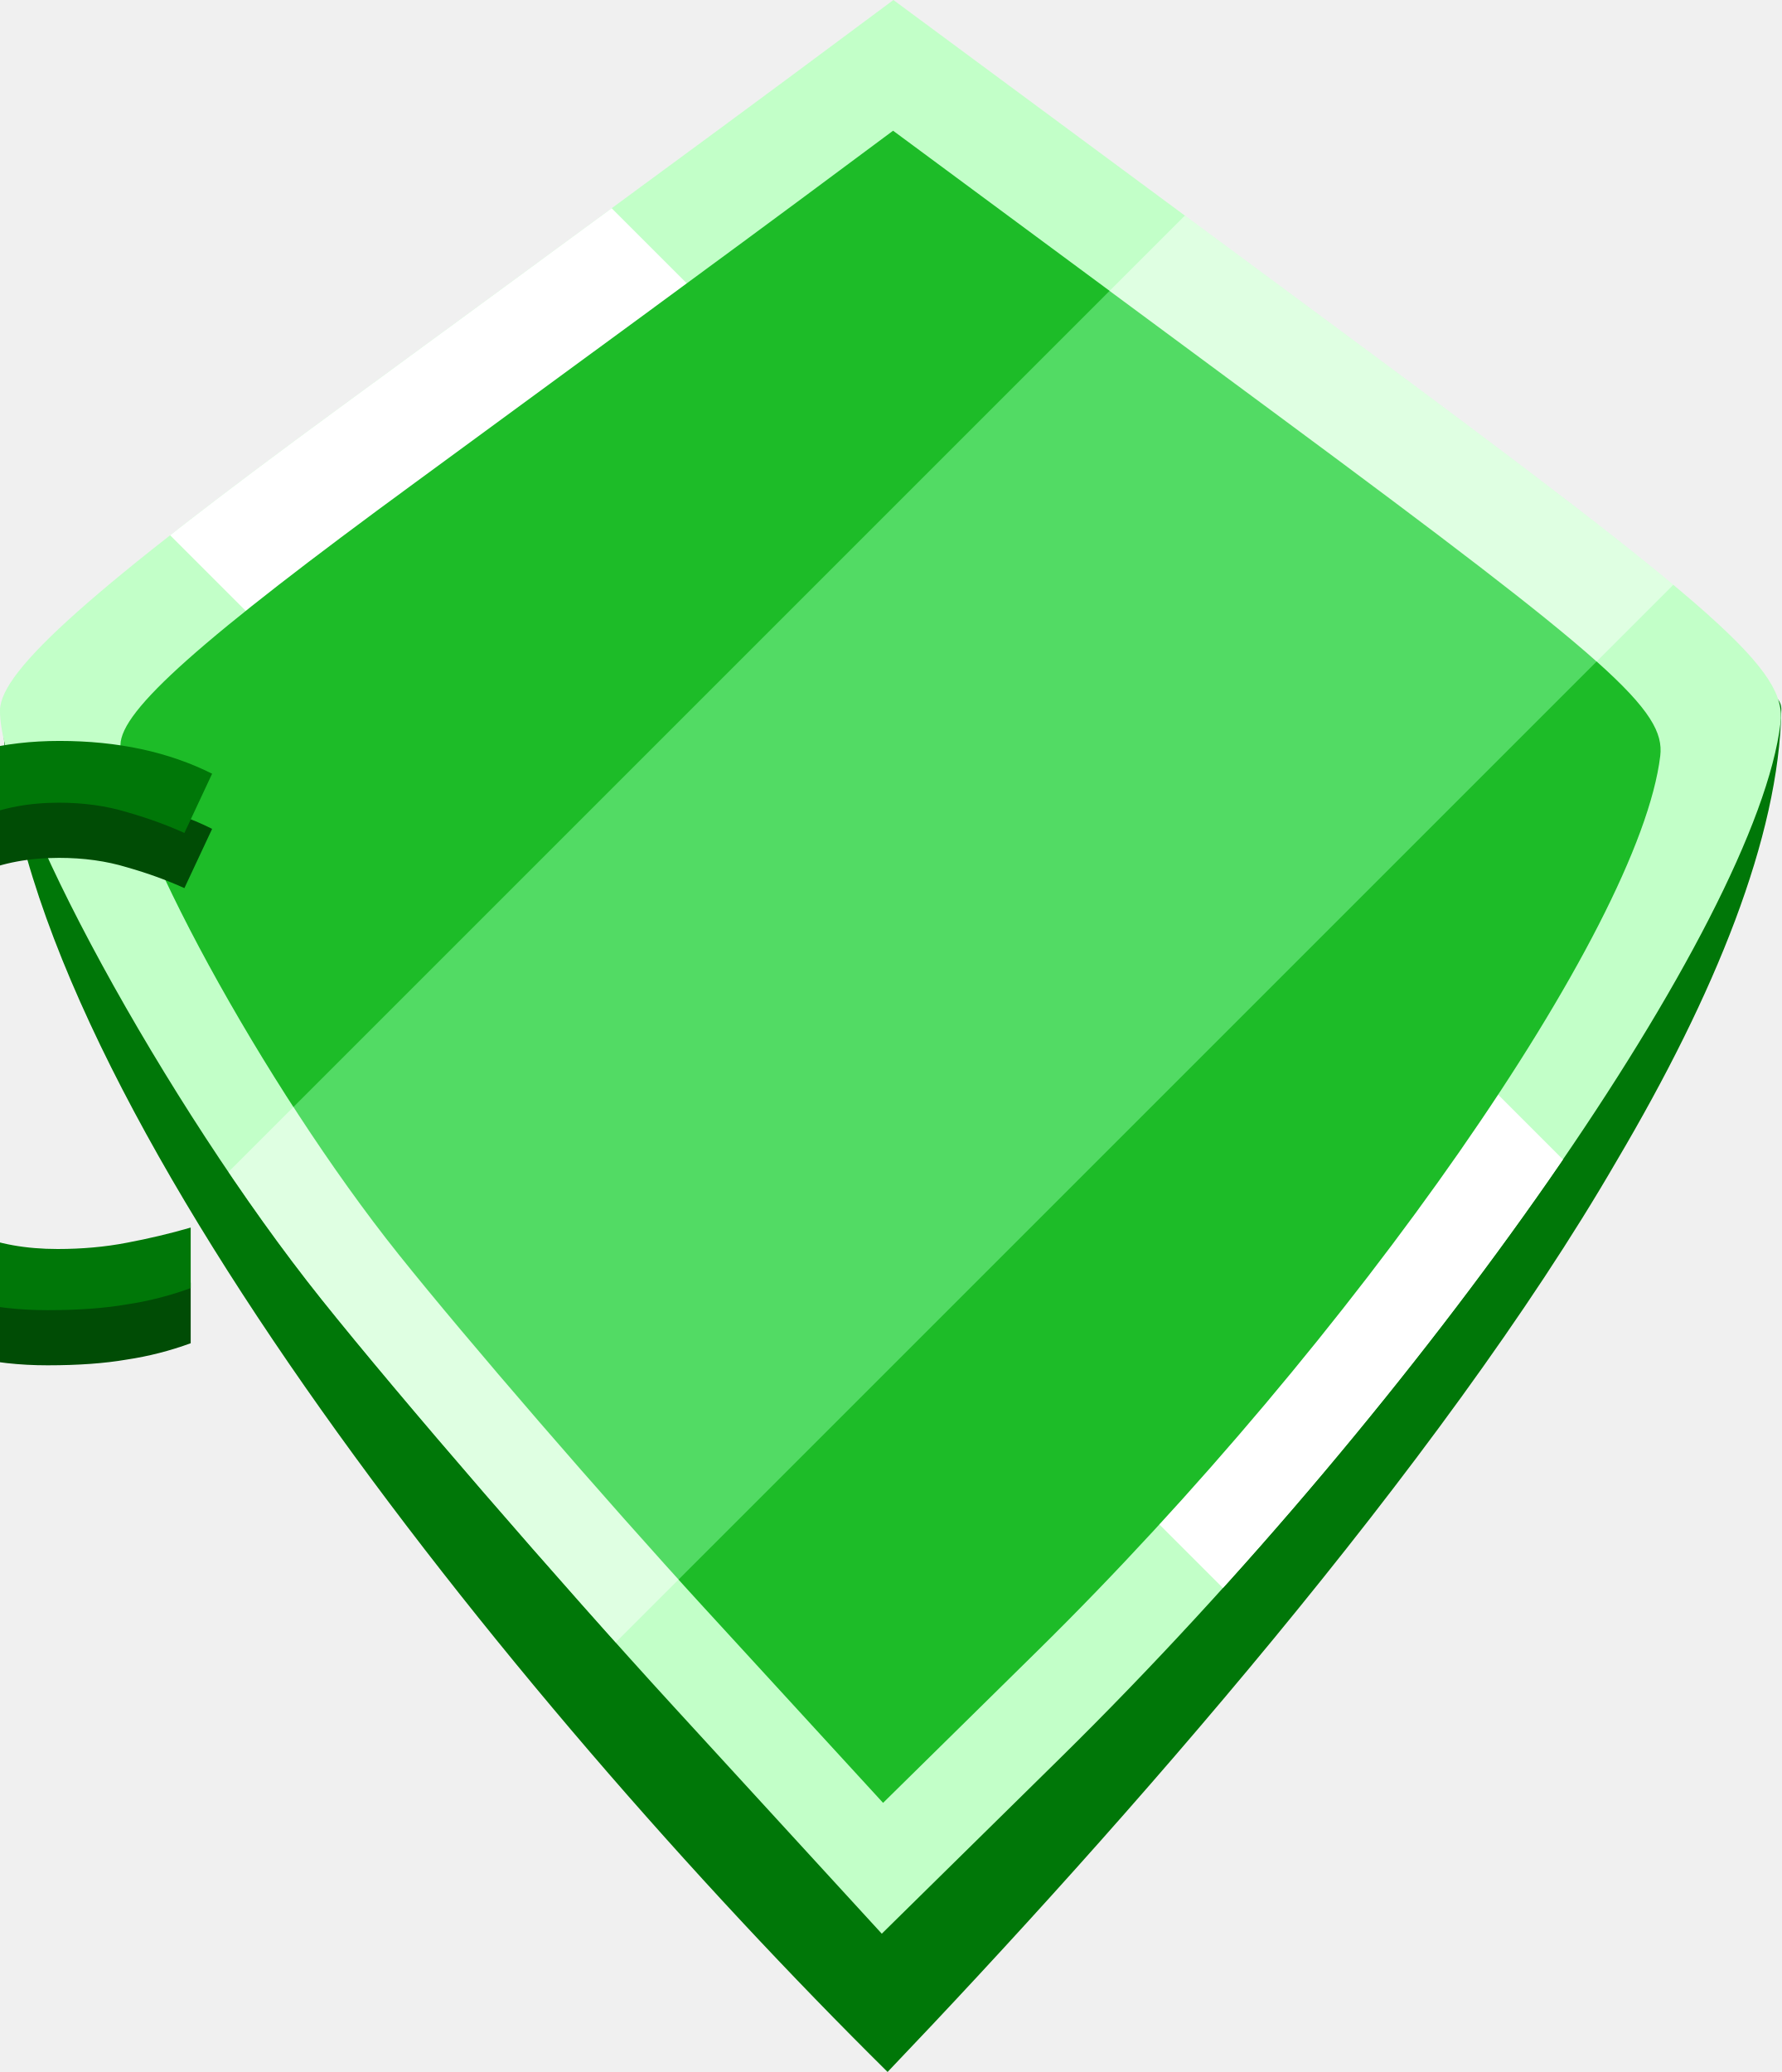
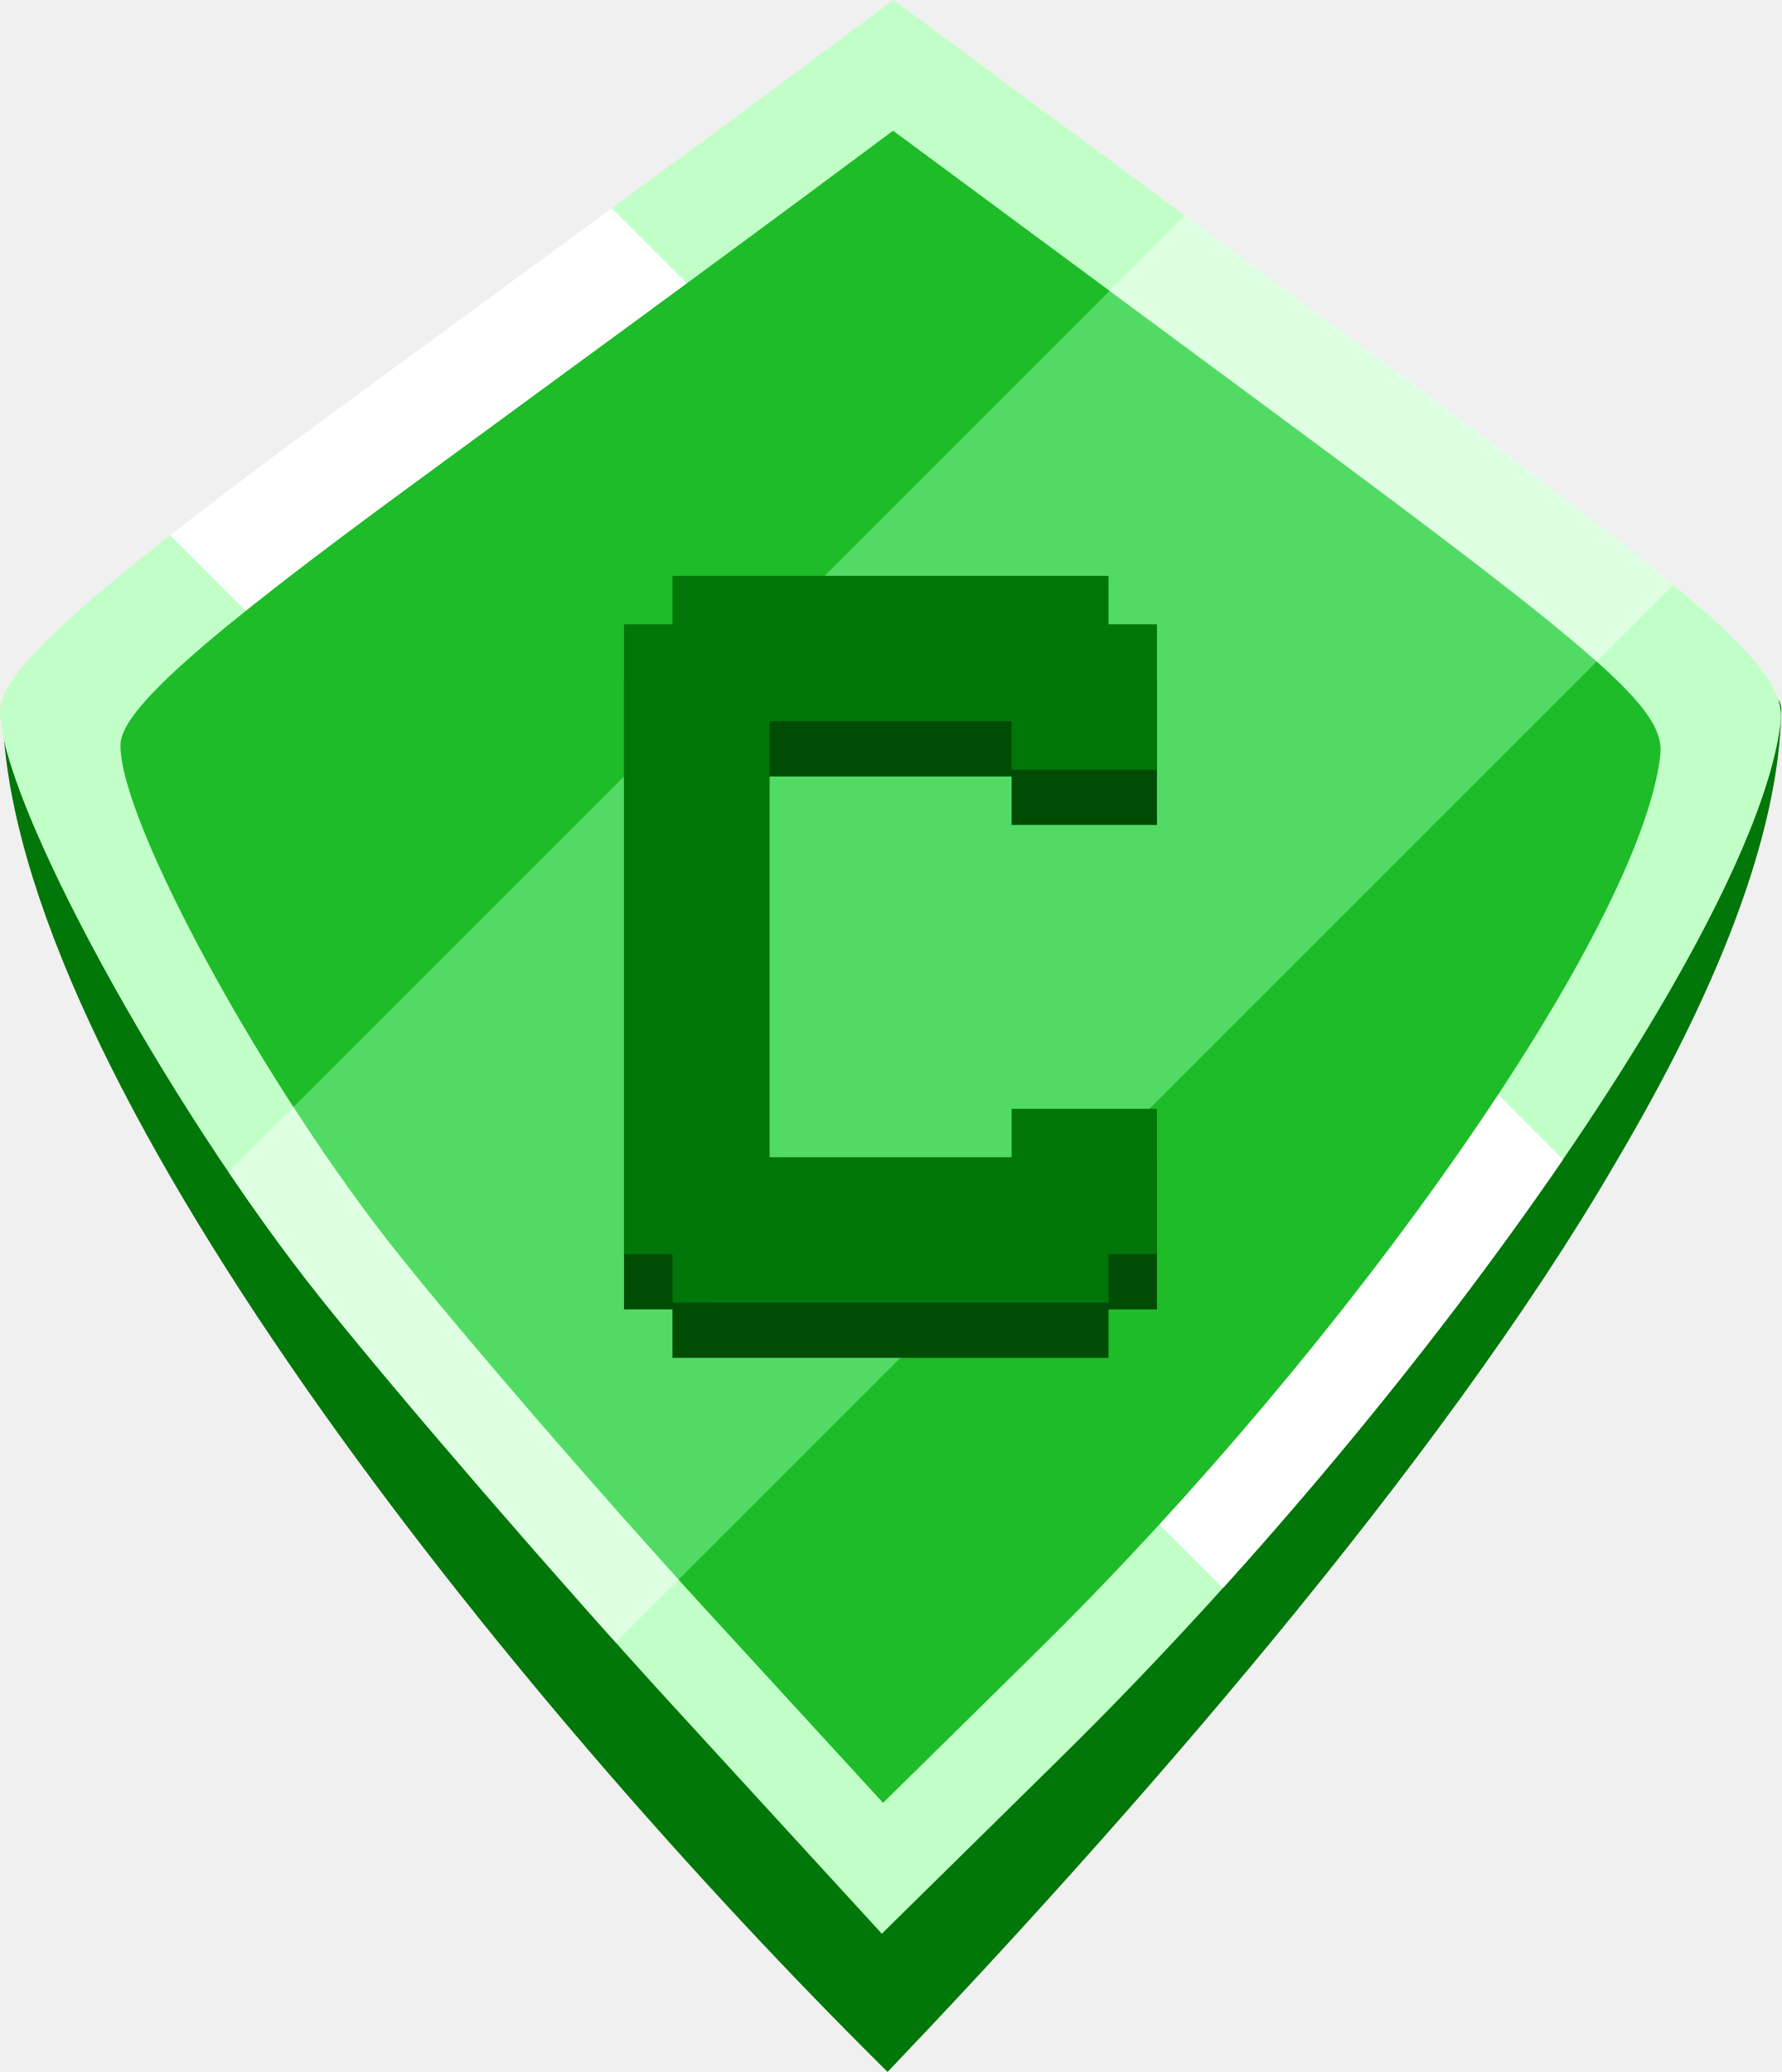
- <svg xmlns="http://www.w3.org/2000/svg" width="44.152mm" height="51.359mm" viewBox="0 0 44.152 51.359" version="1.1" id="svg5" xml:space="preserve">
+ <svg xmlns="http://www.w3.org/2000/svg" width="44.153mm" height="51.359mm" viewBox="0 0 44.153 51.359" version="1.1" id="svg5" xml:space="preserve">
  <defs id="defs2">
    <clipPath clipPathUnits="userSpaceOnUse" id="clipPath205">
      <path style="fill:#b6efbb;fill-opacity:1;stroke-width:2.411" d="m -977.669,2557.384 c 0.183,-4.198 0.618,-10.189 0.967,-13.313 0.683,-6.119 3.125,-14.426 4.69,-15.954 0.706,-0.69 3.74,-0.514 11.296,0.656 5.682,0.88 11.789,1.814 13.571,2.077 l 3.239,0.477 2.041,13.638 c 1.747,11.677 1.868,13.774 0.835,14.583 -3.932,3.083 -18.056,5.616 -30.762,5.517 l -6.21,-0.049 z" id="path206" />
    </clipPath>
    <clipPath clipPathUnits="userSpaceOnUse" id="clipPath207">
      <path style="fill:#b6efbb;fill-opacity:1;stroke-width:2.411" d="m 2557.384,977.669 c -4.198,-0.183 -10.189,-0.618 -13.313,-0.967 -6.119,-0.683 -14.426,-3.125 -15.954,-4.69 -0.69,-0.706 -0.514,-3.74 0.656,-11.296 0.88,-5.682 1.814,-11.789 2.077,-13.571 l 0.477,-3.239 13.638,-2.041 c 11.677,-1.747 13.774,-1.868 14.583,-0.835 3.083,3.932 5.616,18.056 5.517,30.762 l -0.049,6.21 z" id="path208" />
    </clipPath>
  </defs>
-   <g id="layer1" transform="translate(-1100.332,-2457.361)">
-     <g id="g634">
-       <path id="path203" style="fill:#007708;fill-opacity:1;stroke-width:2.391" d="m 1122.404,2459.668 -10.657,8.388 c -0.858,0.675 -1.647,1.299 -2.376,1.877 -0.02,0.015 -0.04,0.031 -0.059,0.046 -5.931,4.62 -8.937,3.966 -8.919,4.976 0.161,9.033 12.509,24.439 21.939,33.764 5.791,-6.067 13.693,-15.026 18.072,-22.585 2.44,-4.132 4.024,-8.027 4.08,-11.18 0.018,-1.01 -2.987,-0.356 -8.918,-4.976 -0.02,-0.015 -0.04,-0.031 -0.059,-0.046 -0.728,-0.578 -1.518,-1.202 -2.376,-1.877 l -10.657,-8.388 -0.035,0.027 z" />
-       <path style="fill:#c2ffc8;fill-opacity:1;stroke-width:2.411" d="m 1117.027,2499.66 c -2.839,-3.098 -6.767,-7.641 -8.73,-10.097 -3.844,-4.81 -7.991,-12.411 -7.965,-14.598 0.011,-0.987 2.281,-3.007 8.452,-7.523 4.64,-3.396 9.619,-7.053 11.064,-8.128 l 2.628,-1.953 11.086,8.2 c 9.492,7.021 11.06,8.419 10.902,9.722 -0.6,4.96 -8.796,16.738 -17.851,25.653 l -4.425,4.356 z" id="path598" />
-       <rect style="opacity:1;fill:#ffffff;fill-opacity:1;stroke-width:3.13;stroke-linecap:round;stroke-linejoin:round" id="rect206" width="74.554" height="13.47" x="2507.348" y="952.494" transform="rotate(45)" clip-path="url(#clipPath207)" />
-       <path style="fill:#1dbc28;fill-opacity:1;stroke-width:2.085" d="m 1117.755,2497.18 c -2.455,-2.679 -5.852,-6.608 -7.549,-8.732 -3.324,-4.16 -6.91,-10.732 -6.888,-12.623 0.01,-0.854 1.973,-2.601 7.309,-6.506 4.013,-2.937 8.318,-6.099 9.568,-7.029 l 2.273,-1.689 9.587,7.091 c 8.208,6.072 9.564,7.28 9.428,8.407 -0.519,4.289 -7.606,14.475 -15.437,22.183 l -3.826,3.767 z" id="path204" />
-       <rect style="opacity:1;mix-blend-mode:soft-light;fill:#ffffff;fill-opacity:1;stroke-width:4.179;stroke-linecap:round;stroke-linejoin:round" id="rect205" width="76.36" height="15.032" x="-1000.647" y="2540.214" transform="rotate(-45)" clip-path="url(#clipPath205)" />
-       <text xml:space="preserve" style="font-size:19.214px;line-height:1.2;font-family:Coolvetica;-inkscape-font-specification:Coolvetica;text-align:center;letter-spacing:2.162px;writing-mode:lr-tb;direction:ltr;text-anchor:middle;fill:#004c05;fill-opacity:1;stroke-width:6.269;stroke-linecap:round;stroke-linejoin:round" x="1123.004" y="2491.018" id="text204">
-         <tspan id="tspan204" style="font-style:normal;font-variant:normal;font-weight:normal;font-stretch:normal;font-family:Gameplay;-inkscape-font-specification:Gameplay;fill:#004c05;fill-opacity:1;stroke-width:6.269" x="1124.085" y="2491.018">C</tspan>
-       </text>
-       <text xml:space="preserve" style="font-size:19.214px;line-height:1.2;font-family:Coolvetica;-inkscape-font-specification:Coolvetica;text-align:center;letter-spacing:2.162px;writing-mode:lr-tb;direction:ltr;text-anchor:middle;fill:#007708;fill-opacity:1;stroke-width:6.269;stroke-linecap:round;stroke-linejoin:round" x="1123.004" y="2489.648" id="text205">
-         <tspan id="tspan205" style="font-style:normal;font-variant:normal;font-weight:normal;font-stretch:normal;font-family:Gameplay;-inkscape-font-specification:Gameplay;fill:#007708;fill-opacity:1;stroke-width:6.269" x="1124.085" y="2489.648">C</tspan>
-       </text>
+   <g id="layer1" transform="translate(-2043.572,-2140.465)">
+     <g id="g16">
+       <path id="path270" style="fill:#007708;fill-opacity:1;stroke-width:2.391" d="m 2065.644,2142.771 -10.657,8.388 c -0.858,0.675 -1.647,1.299 -2.376,1.877 -0.02,0.015 -0.04,0.031 -0.059,0.046 -5.931,4.62 -8.937,3.966 -8.919,4.976 0.161,9.033 12.509,24.439 21.939,33.764 5.791,-6.067 13.693,-15.026 18.072,-22.585 2.44,-4.132 4.024,-8.027 4.08,-11.18 0.018,-1.01 -2.987,-0.356 -8.918,-4.976 -0.02,-0.015 -0.04,-0.031 -0.059,-0.046 -0.728,-0.578 -1.518,-1.202 -2.376,-1.877 l -10.657,-8.388 -0.035,0.027 z" />
+       <path style="fill:#c2ffc8;fill-opacity:1;stroke-width:2.411" d="m 2060.268,2182.764 c -2.839,-3.098 -6.767,-7.641 -8.73,-10.097 -3.844,-4.81 -7.991,-12.411 -7.965,-14.598 0.011,-0.987 2.281,-3.007 8.452,-7.523 4.64,-3.396 9.619,-7.053 11.064,-8.128 l 2.628,-1.953 11.086,8.2 c 9.492,7.021 11.06,8.419 10.902,9.722 -0.6,4.96 -8.796,16.738 -17.851,25.653 l -4.425,4.356 z" id="path271" />
+       <rect style="fill:#ffffff;fill-opacity:1;stroke-width:3.13;stroke-linecap:round;stroke-linejoin:round" id="rect271" width="74.554" height="13.47" x="2507.348" y="952.494" transform="rotate(45,854.1482,980.1437)" clip-path="url(#clipPath207)" />
+       <path style="fill:#1dbc28;fill-opacity:1;stroke-width:2.085" d="m 2060.995,2180.284 c -2.455,-2.679 -5.852,-6.608 -7.549,-8.732 -3.324,-4.16 -6.91,-10.732 -6.888,-12.623 0.01,-0.854 1.973,-2.601 7.309,-6.506 4.013,-2.937 8.318,-6.099 9.568,-7.029 l 2.273,-1.689 9.587,7.091 c 8.208,6.072 9.564,7.28 9.428,8.407 -0.519,4.289 -7.606,14.475 -15.437,22.183 l -3.826,3.767 z" id="path273" />
+       <rect style="mix-blend-mode:soft-light;fill:#ffffff;fill-opacity:1;stroke-width:4.179;stroke-linecap:round;stroke-linejoin:round" id="rect273" width="76.36" height="15.032" x="-1000.647" y="2540.214" transform="rotate(-45,89.09224,-1297.04)" clip-path="url(#clipPath205)" />
+       <path style="font-size:19.214px;line-height:1.2;font-family:Gameplay;-inkscape-font-specification:Gameplay;text-align:center;letter-spacing:2.162px;text-anchor:middle;fill:#004c05;stroke-width:6.269;stroke-linecap:round;stroke-linejoin:round" d="m 2060.24,2174.122 v -1.201 h -1.201 v -15.611 h 1.201 v -1.201 h 10.808 v 1.201 h 1.201 v 3.603 h -3.603 v -1.201 h -6.004 v 10.808 h 6.004 v -1.201 h 3.603 v 3.603 h -1.201 v 1.201 z" id="text273" aria-label="C" />
+       <path style="font-size:19.214px;line-height:1.2;font-family:Gameplay;-inkscape-font-specification:Gameplay;text-align:center;letter-spacing:2.162px;text-anchor:middle;fill:#007708;stroke-width:6.269;stroke-linecap:round;stroke-linejoin:round" d="m 2060.24,2172.752 v -1.201 h -1.201 v -15.611 h 1.201 v -1.201 h 10.808 v 1.201 h 1.201 v 3.603 h -3.603 v -1.201 h -6.004 v 10.808 h 6.004 v -1.201 h 3.603 v 3.603 h -1.201 v 1.201 z" id="text274" aria-label="C" />
    </g>
  </g>
</svg>
